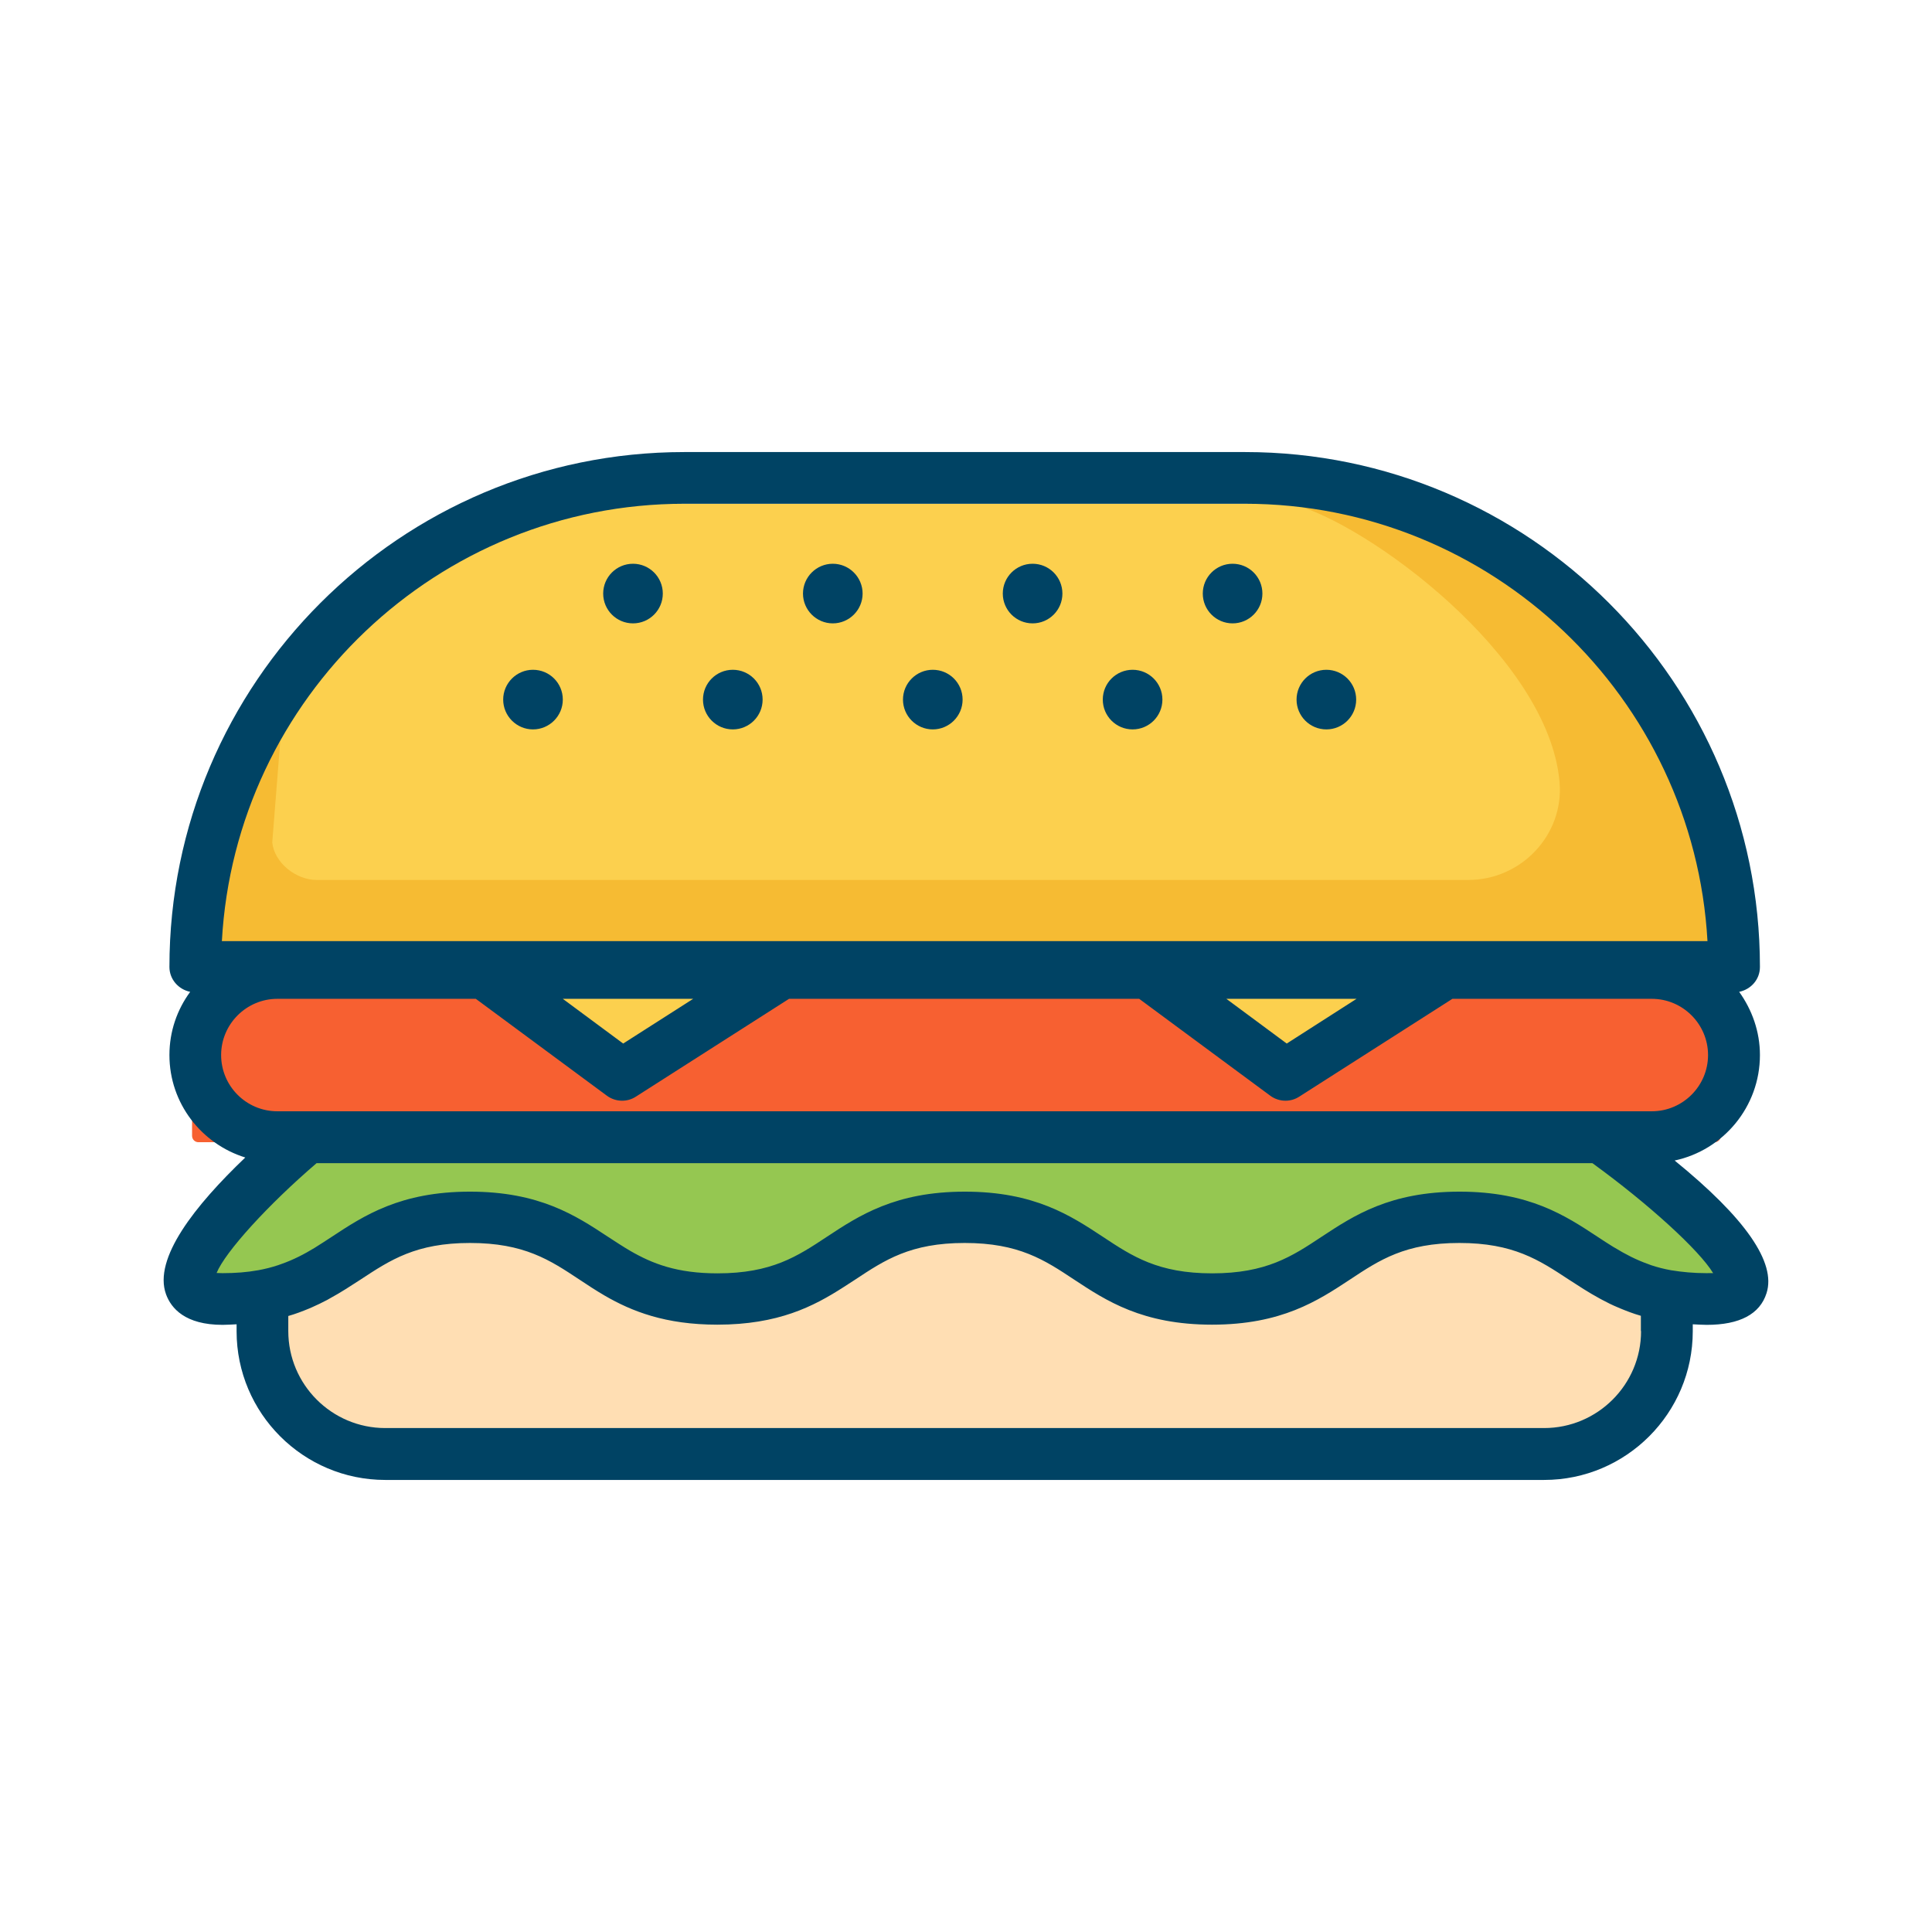
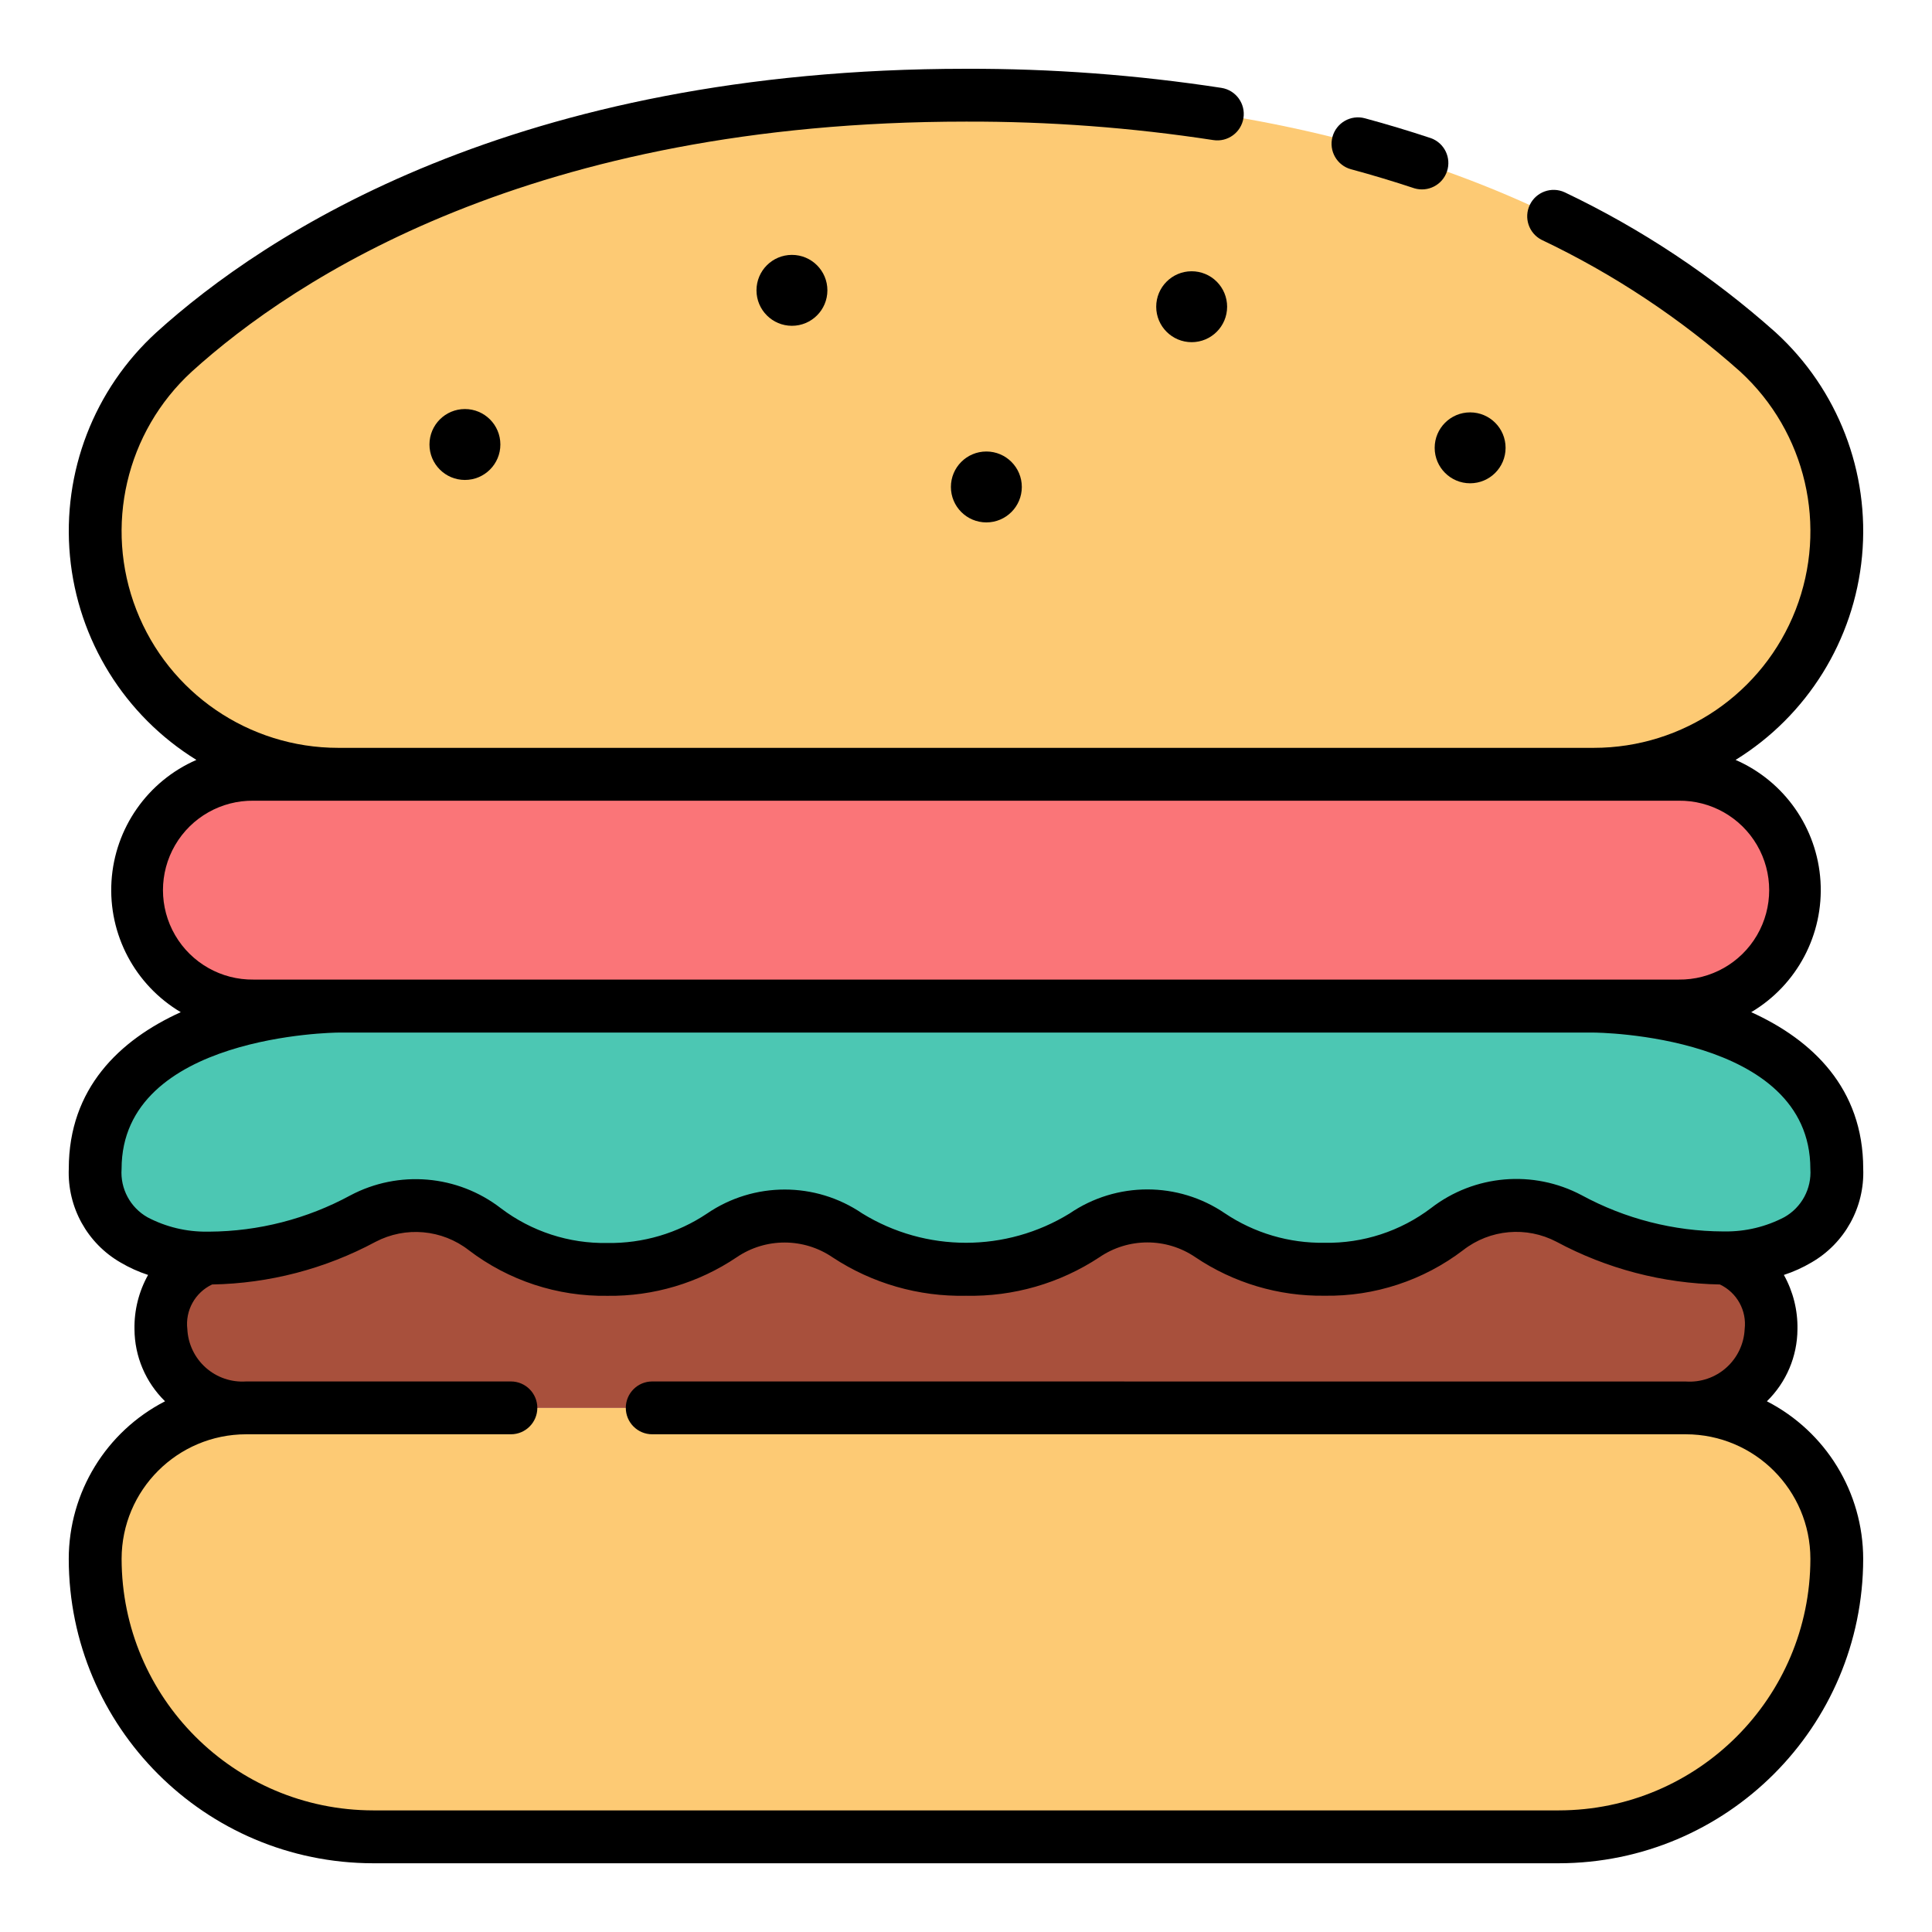
- <svg xmlns="http://www.w3.org/2000/svg" width="800px" height="800px" viewBox="0 0 1024 1024" class="icon" version="1.1">
-   <path d="M668.1 267H356.7c-140.8 0-254.9 114.1-254.9 254.9H923C923 381.2 808.9 267 668.1 267z" fill="#FCD04E" />
-   <path d="M684.5 267c39.9 10.1 136.3 80.8 142.1 147.5 2.4 28-20.3 51.9-48.4 51.9H167.8c-10.9 0-22.4-9.1-23.5-19.9l5.4-68.3-34.8 72.4c-5.5 20.8-13 45.4-13 67.9H923c0-115.2-111.5-247.3-238.5-251.5z" fill="#F6BB33" />
-   <path d="M140.4 707.9s-5.7 64.5 76.5 66 610.9 0 610.9 0 50.9-17.7 52.9-59.6c2-41.9-71.6-66.8-97.6-68.8s-270.7 0-270.7 0-227.9-1.9-274.4-0.9-100.3 39.8-100.3 39.8l2.7 23.5z" fill="#FFDEB3" />
-   <path d="M101.8 674.8l50.9-69.3 711.6 5.4 51 48.1 7.6 23.5L899 689l-59.7-22.8-30.4-19h-41.2s-87.2 37.4-114.6 41.7c-27.5 4.3-101.2-44.4-134.8-41.7-33.6 2.7-99.8 43.4-135.6 42s-97.6-46.8-136.7-43.6c-39 3.2-93.3 34.6-108.5 39-15 4.3-35.7-9.8-35.7-9.8z" fill="#95C751" />
-   <path d="M908.8 605.4H105.2c-1.9 0-3.4-1.5-3.4-3.4v-81.5c0-1.9 1.5-3.4 3.4-3.4h803.5c1.9 0 3.4 1.5 3.4 3.4V602c0 1.9-1.5 3.4-3.3 3.4z" fill="#F76031" />
-   <path d="M332.8 569.6L266.7 520l516.4-2.5-98.6 52.1-68.4-43.6-211.8 0.2z" fill="#FCD04E" />
-   <path d="M887.6 615.1c25.8-5.5 45.2-28.5 45.2-55.9 0-12.5-4.2-24-11-33.5 6.2-1.3 11-6.5 11-13.2 0-150.5-122.4-272.9-272.9-272.9H362.7C212.2 239.6 89.8 362 89.8 512.5c0 6.6 4.8 11.9 11 13.2-6.9 9.4-11 20.9-11 33.5 0 25.6 17 47.1 40.2 54.3-26.6 25.4-48.9 53.5-42 72.5 2.7 7.4 10.1 16.2 30 16.2 2.6 0 5-0.2 7.4-0.3v3.7c0 43.5 35.4 78.8 78.8 78.8h614.2c43.5 0 78.8-35.4 78.8-78.8v-3.7c2.5 0.1 4.8 0.3 7.4 0.3 17.5 0 28.2-5.7 31.7-16.8 5.2-16.2-11.2-39.8-48.7-70.3zM719 529.4l-37 23.7-32-23.7h69z m-351.6 0l-37.1 23.7-32-23.7h69.1zM362.7 267h297.1c130.8 0 238 102.8 245.2 231.8H117.6c7.1-129 114.3-231.8 245.1-231.8zM117.2 559.2c0-16.4 13.4-29.8 29.8-29.8h105.2l69.4 51.3c2.4 1.8 5.3 2.7 8.1 2.7 2.6 0 5.1-0.7 7.4-2.2l81.1-51.8h185.6l69.4 51.3c2.4 1.8 5.3 2.7 8.1 2.7 2.6 0 5.1-0.7 7.4-2.2l81.1-51.8h105.7c16.4 0 29.8 13.4 29.8 29.8S891.9 589 875.5 589H147c-16.5 0-29.8-13.4-29.8-29.8z m752.6 146.3c0 28.4-23.1 51.4-51.4 51.4H204.2c-28.4 0-51.4-23.1-51.4-51.4v-8c3.9-1.1 7.5-2.5 10.9-3.9 0.5-0.2 0.9-0.4 1.4-0.6 2.9-1.3 5.7-2.6 8.3-4 0.5-0.3 0.9-0.5 1.4-0.8 5.9-3.2 11.2-6.7 16.3-10 15.8-10.4 29.4-19.4 58-19.4 28.7 0 42.3 9 58 19.4 4.2 2.8 8.6 5.7 13.4 8.5 14.3 8.3 32.1 15.4 59.7 15.4 32.3 0 51-9.7 66.6-19.7 2.2-1.4 4.4-2.8 6.5-4.2 15.7-10.4 29.3-19.4 58-19.4s42.3 9 58 19.4c17 11.2 36.2 23.9 73.1 23.9 36.9 0 56.1-12.7 73.1-23.9 15.7-10.4 29.3-19.4 58-19.4 28.6 0 42.2 9 58 19.4 5.1 3.3 10.4 6.8 16.3 10 0.4 0.2 0.9 0.5 1.3 0.7 2.6 1.4 5.4 2.8 8.3 4 0.5 0.2 0.9 0.4 1.4 0.6 3.4 1.4 7 2.8 10.9 3.9v8.1z m34.8-30.7c-7 0-13.1-0.6-18.6-1.5h-0.1c-3.9-0.7-7.4-1.6-10.7-2.7-0.6-0.2-1.1-0.4-1.6-0.6-6.5-2.3-12.2-5.3-17.8-8.7-0.2-0.1-0.5-0.3-0.7-0.4-2.8-1.7-5.5-3.5-8.4-5.4-17-11.2-36.2-23.9-73.1-23.9-36.9 0-56.1 12.7-73.1 23.9-15.7 10.4-29.3 19.4-58 19.4s-42.3-9-58-19.4c-17-11.2-36.2-23.9-73.1-23.9-36.9 0-56.1 12.7-73.1 23.9-15.7 10.4-29.3 19.4-58 19.4-21.5 0-34.5-5.1-46.4-12-3.9-2.3-7.7-4.8-11.7-7.4-17-11.2-36.2-23.9-73.1-23.9-36.9 0-56.2 12.7-73.2 23.9-2.9 1.9-5.8 3.8-8.7 5.6-0.1 0.1-0.2 0.1-0.3 0.2-5.6 3.4-11.3 6.4-17.9 8.7-0.5 0.2-1.1 0.4-1.7 0.6-3.3 1.1-6.8 2-10.7 2.7h-0.1c-5.5 1-11.6 1.5-18.6 1.5-1.2 0-2.3-0.1-3.1-0.1 4.6-11.2 27.2-36.1 53-58.2H844c29.8 21.6 56.8 46.3 64 58.3-0.8-0.1-2 0-3.4 0z" fill="#004364" />
-   <path d="M335.5 314.6m-15.8 0a15.8 15.8 0 1 0 31.6 0 15.8 15.8 0 1 0-31.6 0Z" fill="#004364" />
-   <path d="M441.4 298.8c-8.7 0-15.8 7.1-15.8 15.8 0 8.7 7.1 15.8 15.8 15.8 8.7 0 15.8-7.1 15.8-15.8 0-8.7-7.1-15.8-15.8-15.8z" fill="#004364" />
-   <path d="M547.3 314.6m-15.8 0a15.8 15.8 0 1 0 31.6 0 15.8 15.8 0 1 0-31.6 0Z" fill="#004364" />
-   <path d="M653.3 314.6m-15.8 0a15.8 15.8 0 1 0 31.6 0 15.8 15.8 0 1 0-31.6 0Z" fill="#004364" />
-   <path d="M282.5 355c-8.7 0-15.8 7.1-15.8 15.8 0 8.7 7.1 15.8 15.8 15.8 8.7 0 15.8-7.1 15.8-15.8 0-8.8-7.1-15.8-15.8-15.8z" fill="#004364" />
-   <path d="M388.4 370.8m-15.8 0a15.8 15.8 0 1 0 31.6 0 15.8 15.8 0 1 0-31.6 0Z" fill="#004364" />
-   <path d="M494.4 355c-8.7 0-15.8 7.1-15.8 15.8 0 8.7 7.1 15.8 15.8 15.8 8.7 0 15.8-7.1 15.8-15.8 0-8.8-7.1-15.8-15.8-15.8z" fill="#004364" />
-   <path d="M600.3 370.8m-15.8 0a15.8 15.8 0 1 0 31.6 0 15.8 15.8 0 1 0-31.6 0Z" fill="#004364" />
-   <path d="M703 370.8m-15.8 0a15.8 15.8 0 1 0 31.6 0 15.8 15.8 0 1 0-31.6 0Z" fill="#004364" />
+ <svg xmlns="http://www.w3.org/2000/svg" width="512" height="512" viewBox="0 0 128 128">
+   <g>
+     <path d="M105.592,51.3a16.1,16.1,0,0,0,16.1-16.1h0a16,16,0,0,0-5.226-11.875C109.015,16.573,92.925,6.307,64,6.307S18.985,16.573,11.533,23.321A16,16,0,0,0,6.307,35.2h0a16.1,16.1,0,0,0,16.1,16.1Z" fill="#fdca74" />
+     <path d="M103.275,121.693H24.725A18.418,18.418,0,0,1,6.307,103.275h0a10,10,0,0,1,10-10h95.386a10,10,0,0,1,10,10h0A18.418,18.418,0,0,1,103.275,121.693Z" fill="#fdca74" />
+     <path d="M105.592,66.648s16.1,0,16.1,10.783c0,7.335-10.714,7.1-17.735,3.3a7.446,7.446,0,0,0-8.083.7,13.06,13.06,0,0,1-8.121,2.66,13.235,13.235,0,0,1-7.58-2.252,7.375,7.375,0,0,0-8.322.009A13.679,13.679,0,0,1,64,84.1a13.679,13.679,0,0,1-7.852-2.243,7.375,7.375,0,0,0-8.322-.009,13.235,13.235,0,0,1-7.58,2.252,13.06,13.06,0,0,1-8.121-2.66,7.446,7.446,0,0,0-8.083-.7c-7.021,3.8-17.735,4.031-17.735-3.3,0-10.783,16.1-10.783,16.1-10.783Z" fill="#4cc7b3" />
+     <path d="M111.205,66.648H16.8a7.676,7.676,0,0,1-7.676-7.675h0A7.676,7.676,0,0,1,16.8,51.3h94.41a7.676,7.676,0,0,1,7.676,7.676h0A7.676,7.676,0,0,1,111.205,66.648Z" fill="#fa7578" />
+     <path d="M114.2,83.334h0a21.739,21.739,0,0,1-10.238-2.6,7.446,7.446,0,0,0-8.083.7,13.06,13.06,0,0,1-8.121,2.66,13.235,13.235,0,0,1-7.58-2.252,7.375,7.375,0,0,0-8.322.009A13.679,13.679,0,0,1,64,84.1a13.679,13.679,0,0,1-7.852-2.243,7.375,7.375,0,0,0-8.322-.009,13.235,13.235,0,0,1-7.58,2.252,13.06,13.06,0,0,1-8.121-2.66,7.446,7.446,0,0,0-8.083-.7,21.739,21.739,0,0,1-10.238,2.6h0s-3.141.762-3.141,4.73a5.412,5.412,0,0,0,5.645,5.211h95.386a5.412,5.412,0,0,0,5.645-5.211C117.338,84.1,114.2,83.334,114.2,83.334Z" fill="#a8503c" />
+     <g>
+       <path d="M50.119,19.236a2.349,2.349,0,1,0,2.349-2.349A2.349,2.349,0,0,0,50.119,19.236Z" />
+       <path d="M78.946,17.972A2.349,2.349,0,1,0,81.3,20.321,2.349,2.349,0,0,0,78.946,17.972Z" />
+       <path d="M63,32.262a2.349,2.349,0,1,0,2.349-2.349A2.349,2.349,0,0,0,63,32.262Z" />
+       <path d="M28.453,29.449A2.349,2.349,0,1,0,30.8,27.1,2.349,2.349,0,0,0,28.453,29.449Z" />
+       <path d="M95.051,29.671a2.349,2.349,0,1,0,2.349-2.35A2.349,2.349,0,0,0,95.051,29.671Z" />
+       <path d="M89.515,11.215c1.416.383,2.826.808,4.192,1.261a1.75,1.75,0,0,0,1.1-3.321c-1.428-.475-2.9-.918-4.381-1.319a1.75,1.75,0,0,0-.914,3.379Z" />
+       <path d="M123.443,77.431c0-5.314-3.356-8.53-7.42-10.372a9.408,9.408,0,0,0-1.035-16.713,17.825,17.825,0,0,0,2.654-28.322,59.346,59.346,0,0,0-13.982-9.286,1.751,1.751,0,0,0-1.528,3.15,55.787,55.787,0,0,1,13.16,8.731,14.351,14.351,0,0,1-9.7,24.928H22.408a14.351,14.351,0,0,1-9.7-24.928C19.538,18.433,35.284,8.057,64,8.057A106.075,106.075,0,0,1,80.381,9.28a1.75,1.75,0,1,0,.543-3.458A109.589,109.589,0,0,0,64,4.557c-29.89,0-46.438,10.944-53.642,17.467a17.825,17.825,0,0,0,2.654,28.322,9.408,9.408,0,0,0-1.036,16.713C7.913,68.9,4.557,72.117,4.557,77.431a6.863,6.863,0,0,0,3.43,6.213,9.257,9.257,0,0,0,1.823.824,7.111,7.111,0,0,0-.9,3.6,6.716,6.716,0,0,0,2.025,4.771,11.754,11.754,0,0,0-6.38,10.439,20.191,20.191,0,0,0,20.168,20.168h78.55a20.191,20.191,0,0,0,20.168-20.168,11.754,11.754,0,0,0-6.38-10.439,6.716,6.716,0,0,0,2.025-4.771,7.1,7.1,0,0,0-.9-3.6,9.239,9.239,0,0,0,1.824-.824A6.863,6.863,0,0,0,123.443,77.431ZM16.8,64.9a5.926,5.926,0,1,1,0-11.851h94.41a5.926,5.926,0,1,1,0,11.851ZM43.211,91.525a1.75,1.75,0,1,0,0,3.5h68.482a8.259,8.259,0,0,1,8.25,8.25,16.687,16.687,0,0,1-16.668,16.668H24.725A16.687,16.687,0,0,1,8.057,103.275a8.259,8.259,0,0,1,8.25-8.25H33.849a1.75,1.75,0,0,0,0-3.5H16.307a3.65,3.65,0,0,1-3.895-3.46A2.893,2.893,0,0,1,14.054,85.1a23.772,23.772,0,0,0,10.82-2.822,5.732,5.732,0,0,1,6.188.553,14.762,14.762,0,0,0,9.184,3.02,14.966,14.966,0,0,0,8.562-2.554,5.641,5.641,0,0,1,6.358.009A15.45,15.45,0,0,0,64,85.847,15.445,15.445,0,0,0,72.833,83.3a5.641,5.641,0,0,1,6.358-.01,14.965,14.965,0,0,0,8.563,2.555,14.762,14.762,0,0,0,9.184-3.02,5.73,5.73,0,0,1,6.187-.553A23.787,23.787,0,0,0,113.947,85.1a2.9,2.9,0,0,1,1.641,2.969,3.65,3.65,0,0,1-3.895,3.46Zm75.01-10.887a8.293,8.293,0,0,1-3.948.948c-.037,0-.073,0-.109,0a19.806,19.806,0,0,1-9.374-2.4,9.237,9.237,0,0,0-9.978.851,11.337,11.337,0,0,1-7.058,2.3,11.533,11.533,0,0,1-6.6-1.951,9.124,9.124,0,0,0-10.285.007,13.116,13.116,0,0,1-13.743,0A9.124,9.124,0,0,0,46.844,80.4a11.533,11.533,0,0,1-6.6,1.951,11.337,11.337,0,0,1-7.058-2.3,9.237,9.237,0,0,0-9.979-.851,19.812,19.812,0,0,1-9.342,2.4,1.425,1.425,0,0,0-.146,0,8.286,8.286,0,0,1-3.942-.949,3.4,3.4,0,0,1-1.722-3.207c0-8.9,14.209-9.032,14.353-9.033h83.182c.144,0,14.351.1,14.351,9.033A3.4,3.4,0,0,1,118.221,80.638Z" />
+     </g>
+   </g>
</svg>
